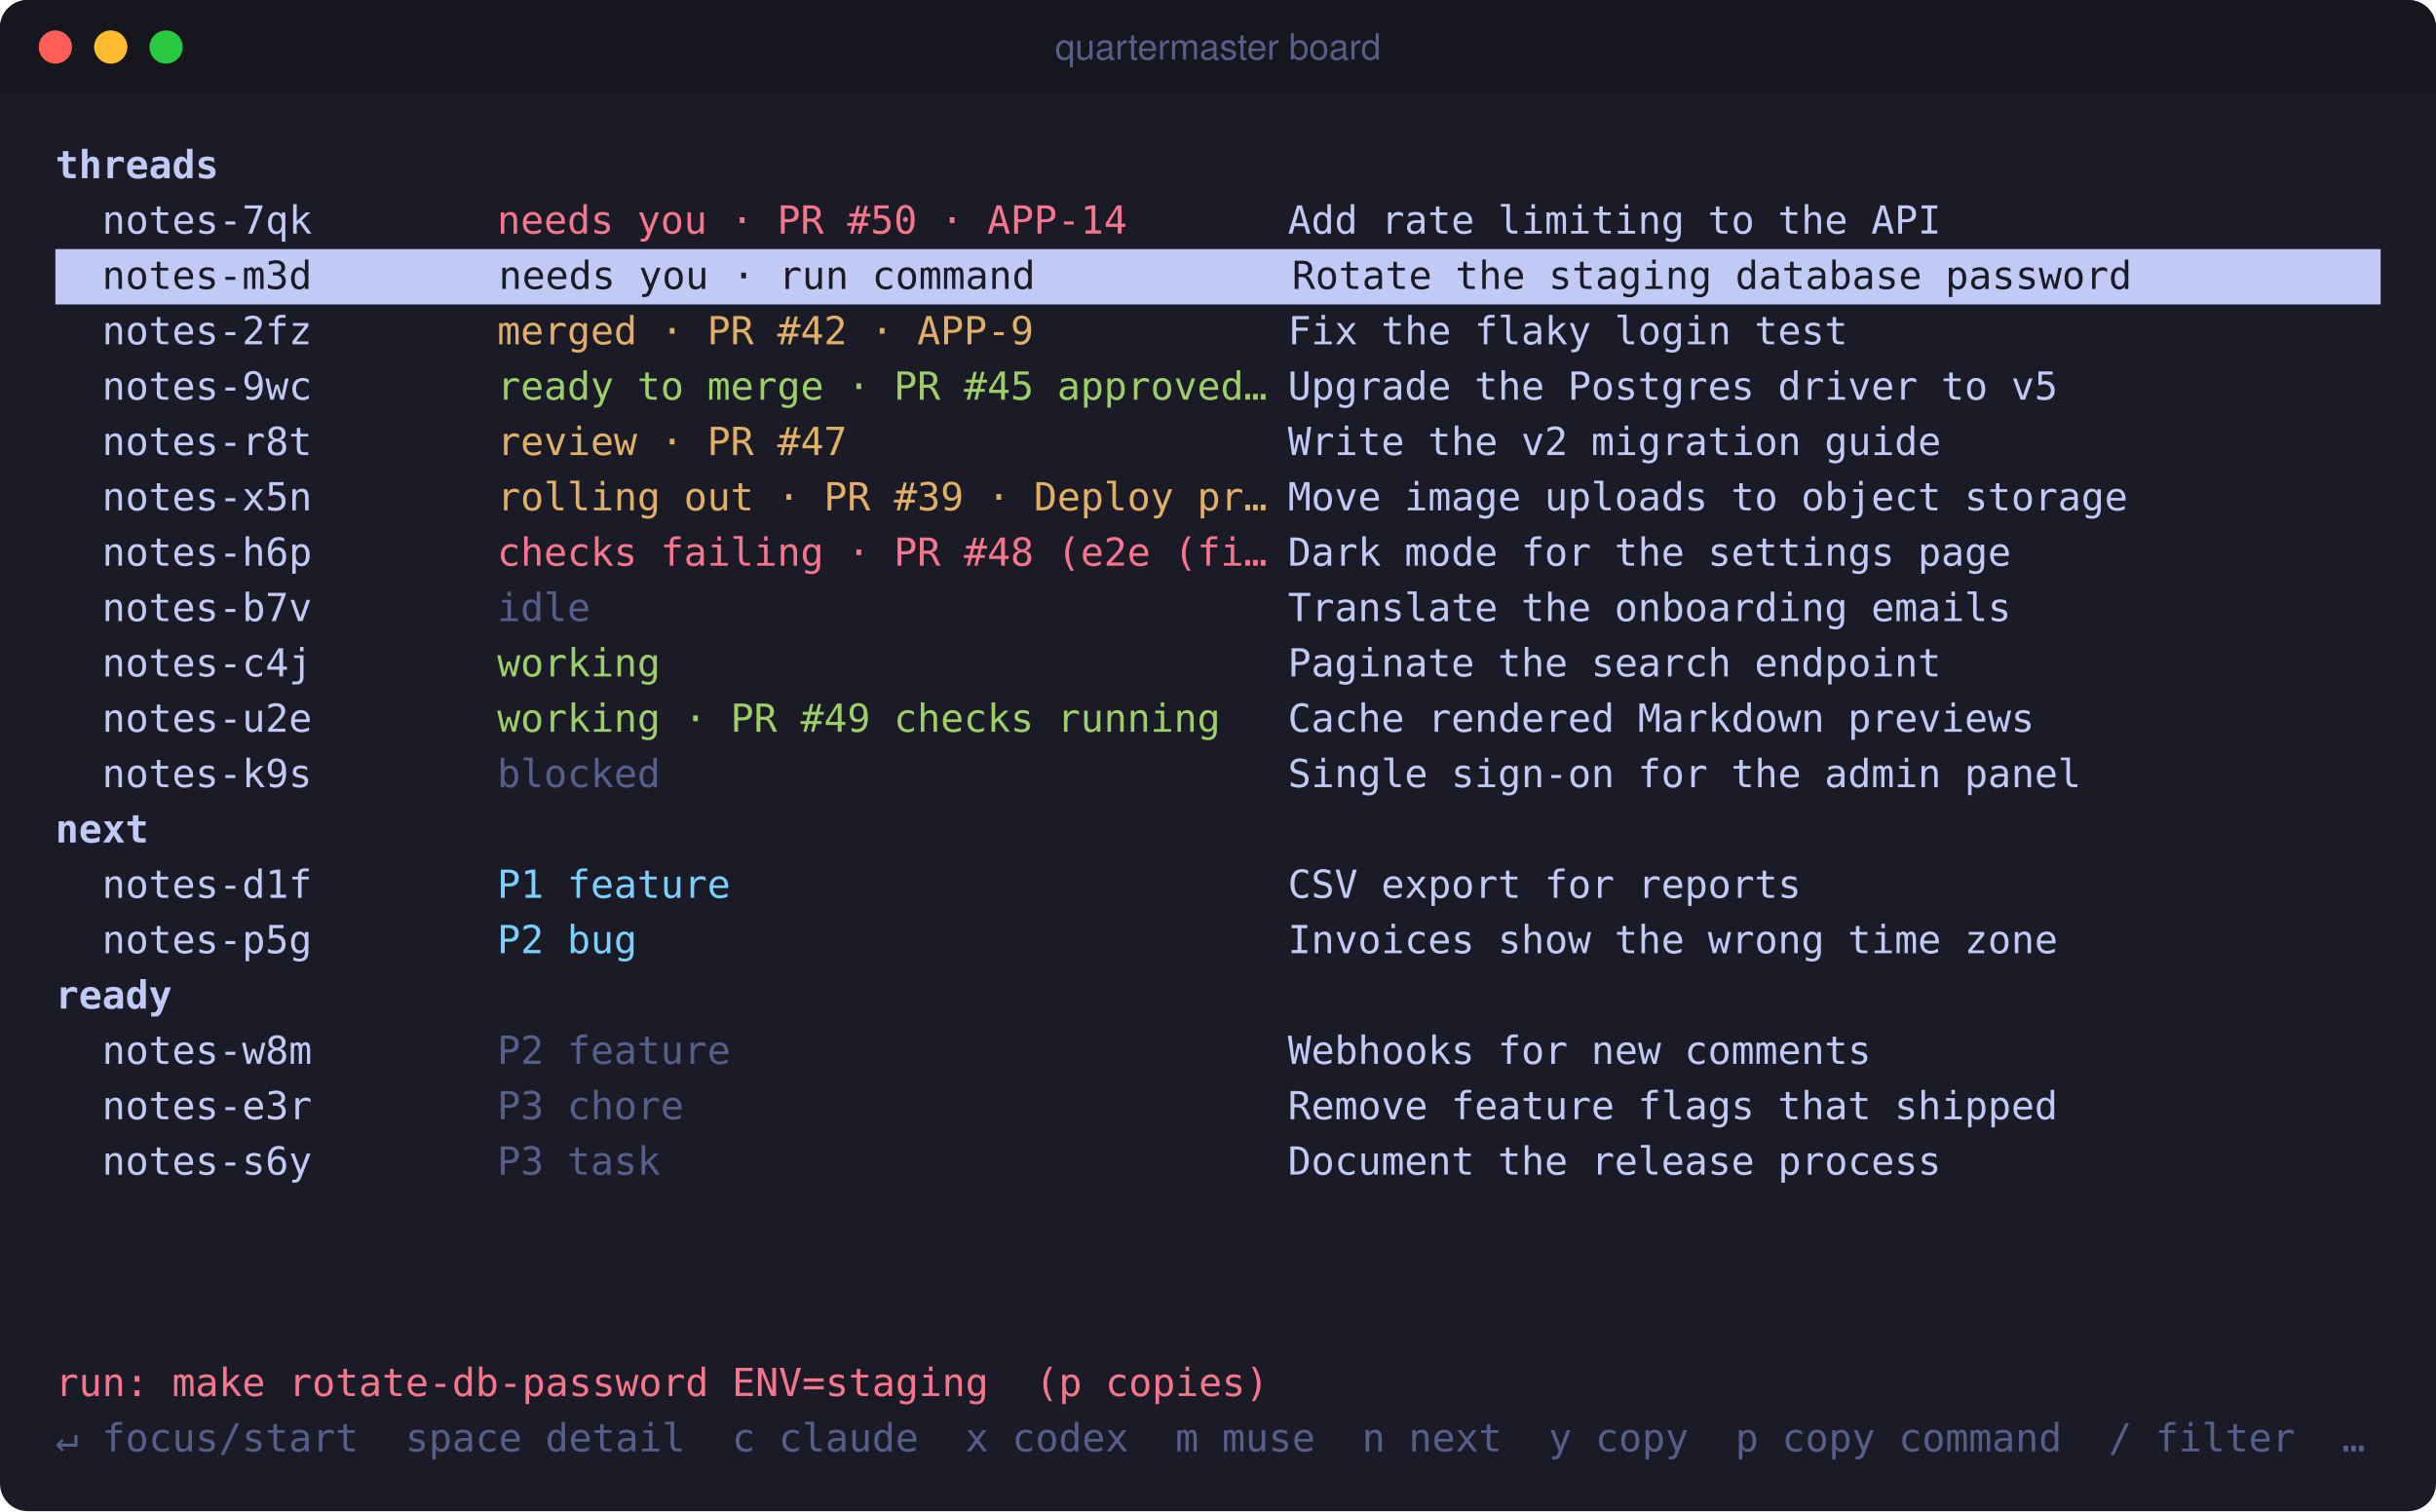
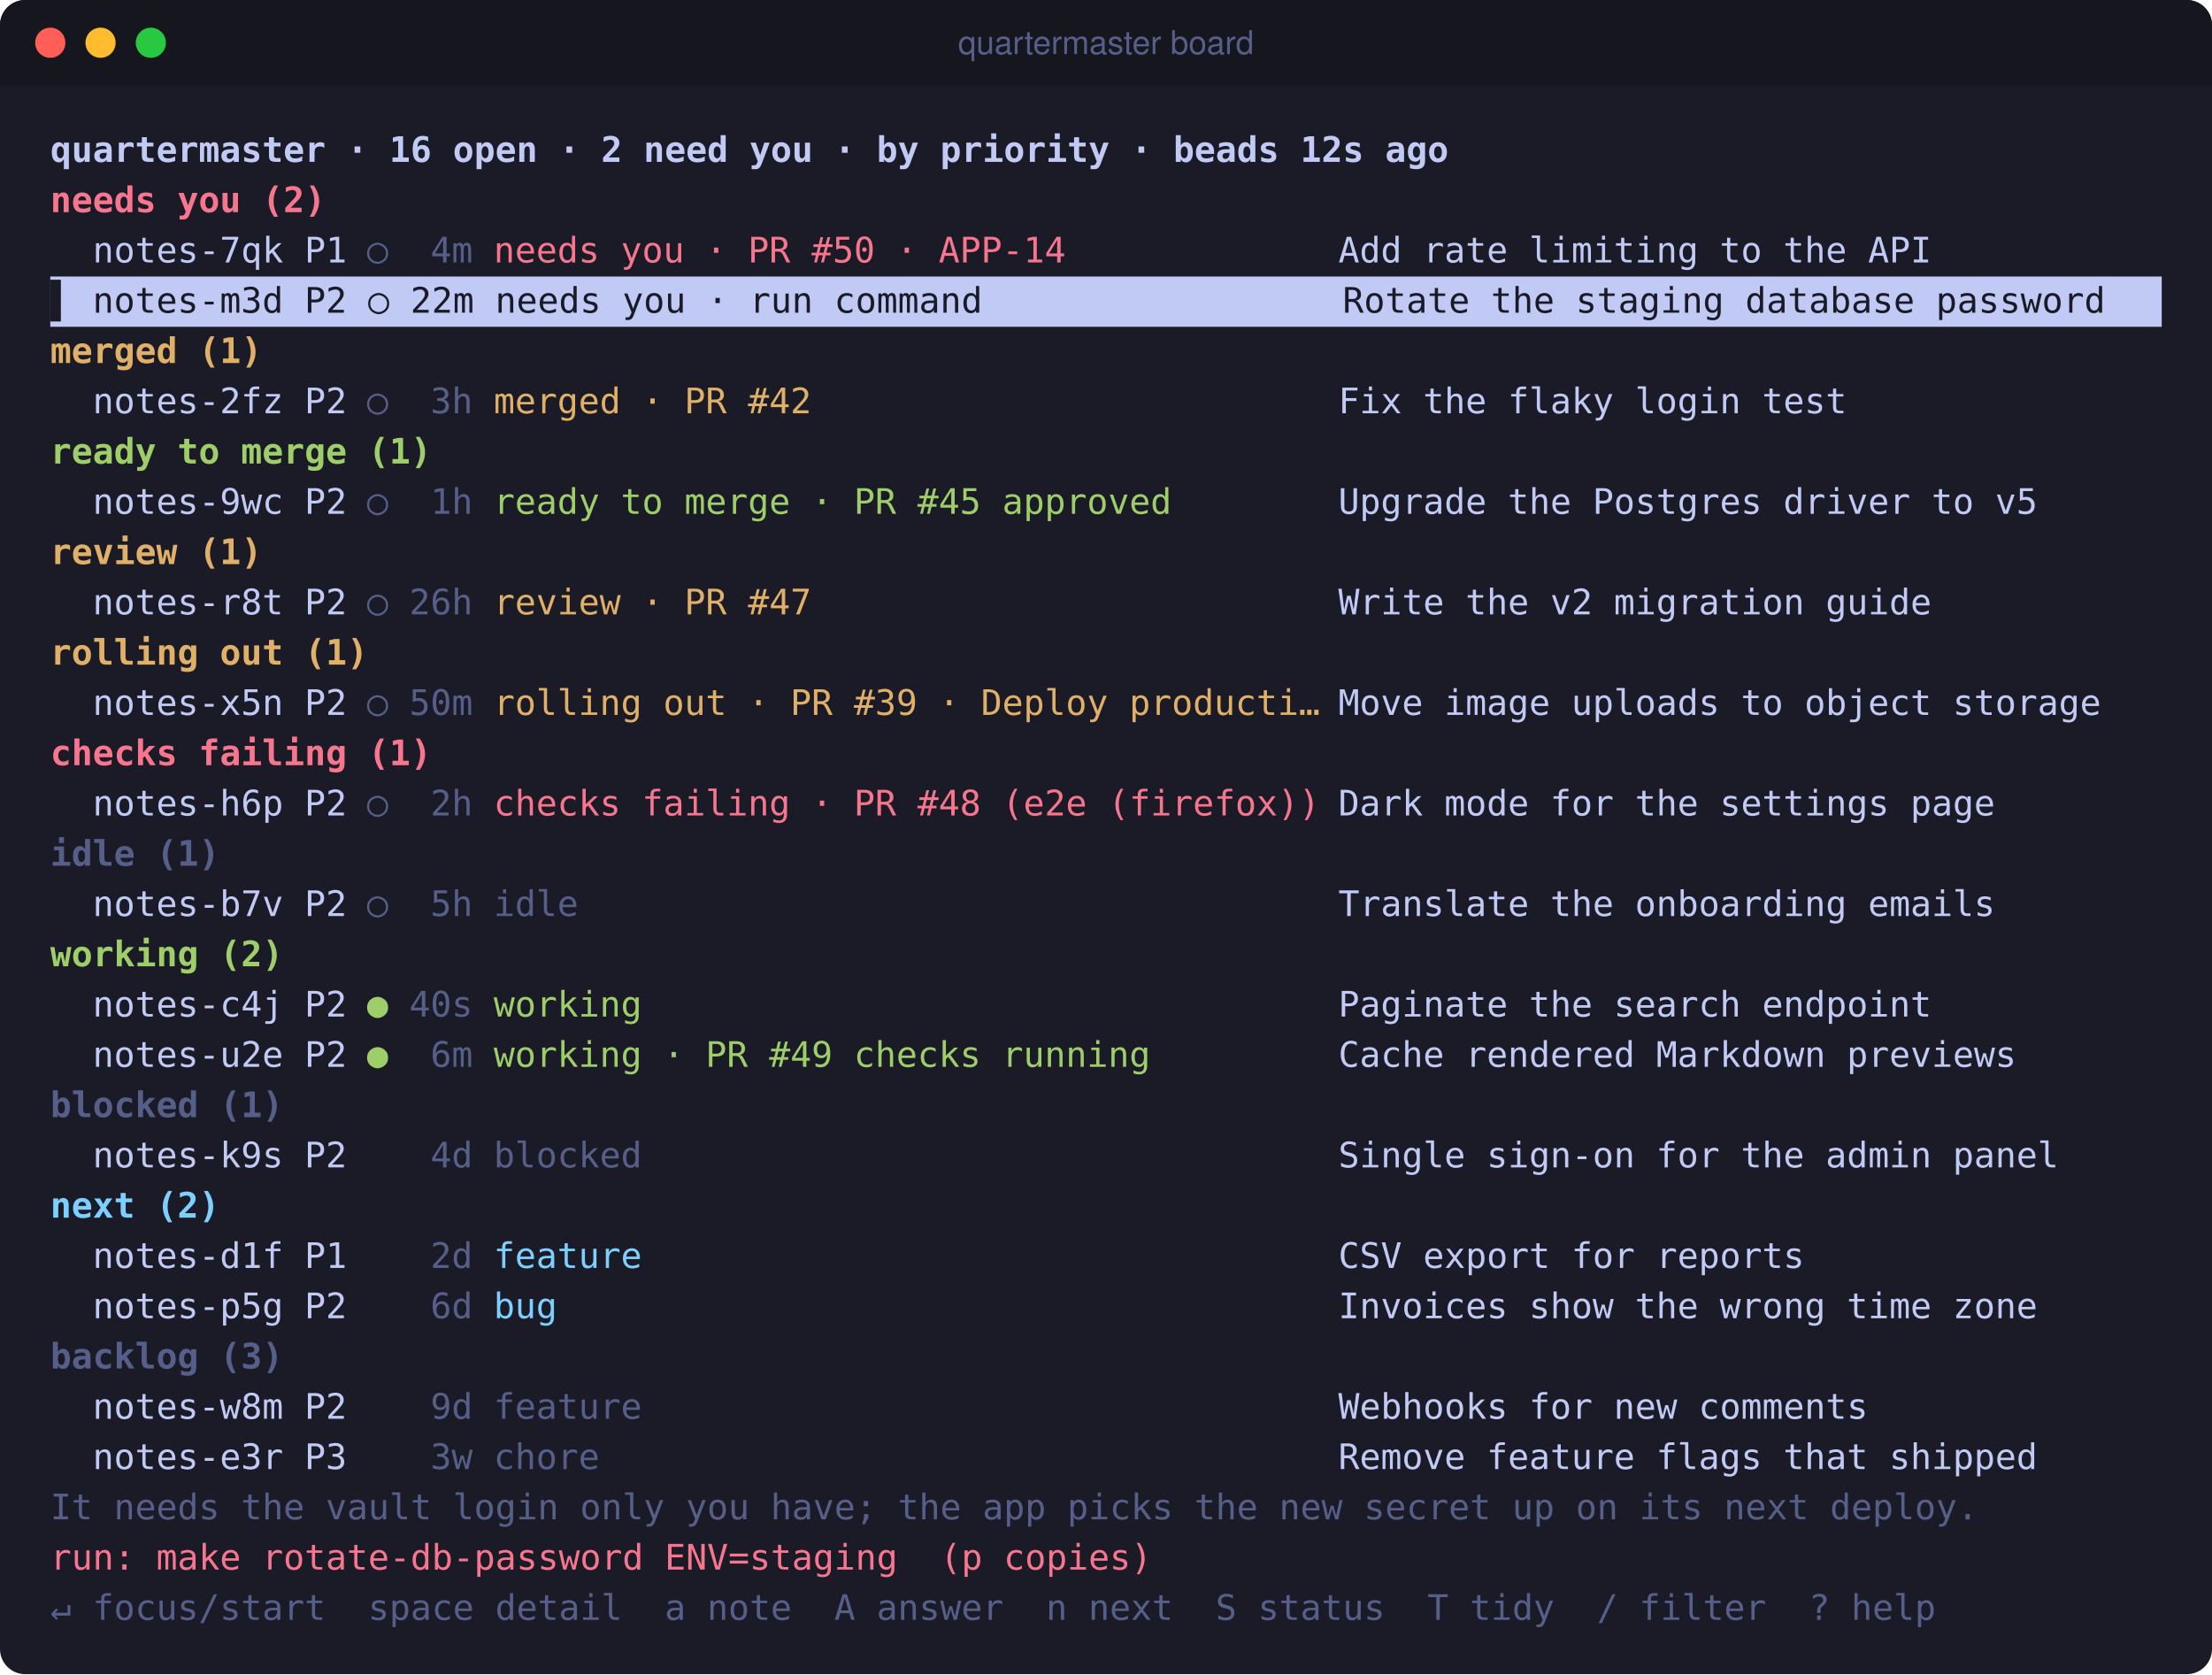
- <svg xmlns="http://www.w3.org/2000/svg" width="880" height="546" viewBox="0 0 880 546">
-   <rect width="880" height="546" rx="10" fill="#1a1b26" />
+ <svg xmlns="http://www.w3.org/2000/svg" width="880" height="666" viewBox="0 0 880 666">
+   <rect width="880" height="666" rx="10" fill="#1a1b26" />
  <path d="M0 10a10 10 0 0 1 10-10h860 a10 10 0 0 1 10 10v24h-880z" fill="#16161e" />
  <circle cx="20" cy="17" r="6" fill="#ff5f57" />
  <circle cx="40" cy="17" r="6" fill="#febc2e" />
  <circle cx="60" cy="17" r="6" fill="#28c840" />
  <text x="440" y="21.5" fill="#565f89" font-family="ui-sans-serif, -apple-system, 'Segoe UI', Helvetica, Arial, sans-serif" font-size="13" text-anchor="middle">quartermaster board</text>
  <g font-family="'JetBrains Mono', 'JetBrainsMono Nerd Font', ui-monospace, SFMono-Regular, Menlo, Consolas, 'DejaVu Sans Mono', monospace" font-size="14" xml:space="preserve">
-     <text x="20" y="64.4" fill="#c0caf5" font-weight="bold" textLength="58.8" lengthAdjust="spacingAndGlyphs">threads</text>
-     <text x="20" y="84.4" fill="#c0caf5" textLength="92.4" lengthAdjust="spacingAndGlyphs">  notes-7qk</text>
-     <text x="179.6" y="84.4" fill="#f7768e" textLength="226.8" lengthAdjust="spacingAndGlyphs">needs you · PR #50 · APP-14</text>
-     <text x="456.8" y="84.4" fill="#c0caf5" textLength="243.6" lengthAdjust="spacingAndGlyphs"> Add rate limiting to the API</text>
-     <rect x="20" y="90" width="840" height="20" fill="#c0caf5" />
-     <text x="20" y="104.4" fill="#1a1b26" textLength="747.6" lengthAdjust="spacingAndGlyphs">  notes-m3d        needs you · run command           Rotate the staging database password</text>
-     <text x="20" y="124.4" fill="#c0caf5" textLength="92.4" lengthAdjust="spacingAndGlyphs">  notes-2fz</text>
-     <text x="179.6" y="124.4" fill="#e0af68" textLength="193.2" lengthAdjust="spacingAndGlyphs">merged · PR #42 · APP-9</text>
-     <text x="456.8" y="124.4" fill="#c0caf5" textLength="210" lengthAdjust="spacingAndGlyphs"> Fix the flaky login test</text>
-     <text x="20" y="144.4" fill="#c0caf5" textLength="92.4" lengthAdjust="spacingAndGlyphs">  notes-9wc</text>
-     <text x="179.6" y="144.4" fill="#9ece6a" textLength="277.2" lengthAdjust="spacingAndGlyphs">ready to merge · PR #45 approved…</text>
-     <text x="456.8" y="144.4" fill="#c0caf5" textLength="285.6" lengthAdjust="spacingAndGlyphs"> Upgrade the Postgres driver to v5</text>
-     <text x="20" y="164.4" fill="#c0caf5" textLength="92.4" lengthAdjust="spacingAndGlyphs">  notes-r8t</text>
-     <text x="179.6" y="164.4" fill="#e0af68" textLength="126" lengthAdjust="spacingAndGlyphs">review · PR #47</text>
-     <text x="456.8" y="164.4" fill="#c0caf5" textLength="243.6" lengthAdjust="spacingAndGlyphs"> Write the v2 migration guide</text>
-     <text x="20" y="184.4" fill="#c0caf5" textLength="92.4" lengthAdjust="spacingAndGlyphs">  notes-x5n</text>
-     <text x="179.6" y="184.4" fill="#e0af68" textLength="277.2" lengthAdjust="spacingAndGlyphs">rolling out · PR #39 · Deploy pr…</text>
-     <text x="456.8" y="184.4" fill="#c0caf5" textLength="310.8" lengthAdjust="spacingAndGlyphs"> Move image uploads to object storage</text>
-     <text x="20" y="204.4" fill="#c0caf5" textLength="92.4" lengthAdjust="spacingAndGlyphs">  notes-h6p</text>
-     <text x="179.6" y="204.4" fill="#f7768e" textLength="277.2" lengthAdjust="spacingAndGlyphs">checks failing · PR #48 (e2e (fi…</text>
-     <text x="456.8" y="204.4" fill="#c0caf5" textLength="268.8" lengthAdjust="spacingAndGlyphs"> Dark mode for the settings page</text>
-     <text x="20" y="224.4" fill="#c0caf5" textLength="92.4" lengthAdjust="spacingAndGlyphs">  notes-b7v</text>
-     <text x="179.6" y="224.4" fill="#565f89" textLength="33.6" lengthAdjust="spacingAndGlyphs">idle</text>
-     <text x="456.8" y="224.4" fill="#c0caf5" textLength="268.8" lengthAdjust="spacingAndGlyphs"> Translate the onboarding emails</text>
-     <text x="20" y="244.4" fill="#c0caf5" textLength="92.4" lengthAdjust="spacingAndGlyphs">  notes-c4j</text>
-     <text x="179.6" y="244.4" fill="#9ece6a" textLength="58.8" lengthAdjust="spacingAndGlyphs">working</text>
-     <text x="456.8" y="244.4" fill="#c0caf5" textLength="243.6" lengthAdjust="spacingAndGlyphs"> Paginate the search endpoint</text>
-     <text x="20" y="264.4" fill="#c0caf5" textLength="92.4" lengthAdjust="spacingAndGlyphs">  notes-u2e</text>
-     <text x="179.6" y="264.4" fill="#9ece6a" textLength="260.4" lengthAdjust="spacingAndGlyphs">working · PR #49 checks running</text>
-     <text x="456.8" y="264.4" fill="#c0caf5" textLength="277.2" lengthAdjust="spacingAndGlyphs"> Cache rendered Markdown previews</text>
-     <text x="20" y="284.4" fill="#c0caf5" textLength="92.4" lengthAdjust="spacingAndGlyphs">  notes-k9s</text>
-     <text x="179.6" y="284.4" fill="#565f89" textLength="58.8" lengthAdjust="spacingAndGlyphs">blocked</text>
-     <text x="456.8" y="284.4" fill="#c0caf5" textLength="294" lengthAdjust="spacingAndGlyphs"> Single sign-on for the admin panel</text>
-     <text x="20" y="304.4" fill="#c0caf5" font-weight="bold" textLength="33.6" lengthAdjust="spacingAndGlyphs">next</text>
-     <text x="20" y="324.4" fill="#c0caf5" textLength="92.4" lengthAdjust="spacingAndGlyphs">  notes-d1f</text>
-     <text x="179.6" y="324.4" fill="#7dcfff" textLength="84" lengthAdjust="spacingAndGlyphs">P1 feature</text>
-     <text x="456.8" y="324.4" fill="#c0caf5" textLength="193.2" lengthAdjust="spacingAndGlyphs"> CSV export for reports</text>
-     <text x="20" y="344.4" fill="#c0caf5" textLength="92.4" lengthAdjust="spacingAndGlyphs">  notes-p5g</text>
-     <text x="179.6" y="344.4" fill="#7dcfff" textLength="50.4" lengthAdjust="spacingAndGlyphs">P2 bug</text>
-     <text x="456.8" y="344.4" fill="#c0caf5" textLength="285.6" lengthAdjust="spacingAndGlyphs"> Invoices show the wrong time zone</text>
-     <text x="20" y="364.4" fill="#c0caf5" font-weight="bold" textLength="42" lengthAdjust="spacingAndGlyphs">ready</text>
-     <text x="20" y="384.4" fill="#c0caf5" textLength="92.4" lengthAdjust="spacingAndGlyphs">  notes-w8m</text>
-     <text x="179.6" y="384.4" fill="#565f89" textLength="84" lengthAdjust="spacingAndGlyphs">P2 feature</text>
-     <text x="456.8" y="384.4" fill="#c0caf5" textLength="218.4" lengthAdjust="spacingAndGlyphs"> Webhooks for new comments</text>
-     <text x="20" y="404.4" fill="#c0caf5" textLength="92.4" lengthAdjust="spacingAndGlyphs">  notes-e3r</text>
-     <text x="179.6" y="404.4" fill="#565f89" textLength="67.2" lengthAdjust="spacingAndGlyphs">P3 chore</text>
-     <text x="456.8" y="404.4" fill="#c0caf5" textLength="285.6" lengthAdjust="spacingAndGlyphs"> Remove feature flags that shipped</text>
-     <text x="20" y="424.4" fill="#c0caf5" textLength="92.4" lengthAdjust="spacingAndGlyphs">  notes-s6y</text>
-     <text x="179.6" y="424.4" fill="#565f89" textLength="58.8" lengthAdjust="spacingAndGlyphs">P3 task</text>
-     <text x="456.8" y="424.4" fill="#c0caf5" textLength="243.6" lengthAdjust="spacingAndGlyphs"> Document the release process</text>
-     <text x="20" y="504.4" fill="#f7768e" textLength="436.8" lengthAdjust="spacingAndGlyphs">run: make rotate-db-password ENV=staging  (p copies)</text>
-     <text x="20" y="524.4" fill="#565f89" textLength="831.6" lengthAdjust="spacingAndGlyphs">↵ focus/start  space detail  c claude  x codex  m muse  n next  y copy  p copy command  / filter  …</text>
+     <text x="20" y="64.4" fill="#c0caf5" font-weight="bold" textLength="554.4" lengthAdjust="spacingAndGlyphs">quartermaster · 16 open · 2 need you · by priority · beads 12s ago</text>
+     <text x="20" y="84.4" fill="#f7768e" font-weight="bold" textLength="109.2" lengthAdjust="spacingAndGlyphs">needs you (2)</text>
+     <text x="20" y="104.4" fill="#c0caf5" textLength="117.6" lengthAdjust="spacingAndGlyphs">  notes-7qk P1</text>
+     <text x="146" y="104.4" fill="#565f89" textLength="8.4" lengthAdjust="spacingAndGlyphs">○</text>
+     <text x="162.8" y="104.4" fill="#565f89" textLength="25.2" lengthAdjust="spacingAndGlyphs"> 4m</text>
+     <text x="196.4" y="104.4" fill="#f7768e" textLength="226.8" lengthAdjust="spacingAndGlyphs">needs you · PR #50 · APP-14</text>
+     <text x="524" y="104.4" fill="#c0caf5" textLength="243.6" lengthAdjust="spacingAndGlyphs"> Add rate limiting to the API</text>
+     <rect x="20" y="110" width="840" height="20" fill="#c0caf5" />
+     <text x="20" y="124.4" fill="#1a1b26" textLength="814.8" lengthAdjust="spacingAndGlyphs">▌ notes-m3d P2 ○ 22m needs you · run command                 Rotate the staging database password</text>
+     <text x="20" y="144.4" fill="#e0af68" font-weight="bold" textLength="84" lengthAdjust="spacingAndGlyphs">merged (1)</text>
+     <text x="20" y="164.4" fill="#c0caf5" textLength="117.6" lengthAdjust="spacingAndGlyphs">  notes-2fz P2</text>
+     <text x="146" y="164.4" fill="#565f89" textLength="8.4" lengthAdjust="spacingAndGlyphs">○</text>
+     <text x="162.8" y="164.4" fill="#565f89" textLength="25.2" lengthAdjust="spacingAndGlyphs"> 3h</text>
+     <text x="196.4" y="164.4" fill="#e0af68" textLength="126" lengthAdjust="spacingAndGlyphs">merged · PR #42</text>
+     <text x="524" y="164.4" fill="#c0caf5" textLength="210" lengthAdjust="spacingAndGlyphs"> Fix the flaky login test</text>
+     <text x="20" y="184.4" fill="#9ece6a" font-weight="bold" textLength="151.2" lengthAdjust="spacingAndGlyphs">ready to merge (1)</text>
+     <text x="20" y="204.4" fill="#c0caf5" textLength="117.6" lengthAdjust="spacingAndGlyphs">  notes-9wc P2</text>
+     <text x="146" y="204.4" fill="#565f89" textLength="8.4" lengthAdjust="spacingAndGlyphs">○</text>
+     <text x="162.8" y="204.4" fill="#565f89" textLength="25.2" lengthAdjust="spacingAndGlyphs"> 1h</text>
+     <text x="196.4" y="204.4" fill="#9ece6a" textLength="268.8" lengthAdjust="spacingAndGlyphs">ready to merge · PR #45 approved</text>
+     <text x="524" y="204.4" fill="#c0caf5" textLength="285.6" lengthAdjust="spacingAndGlyphs"> Upgrade the Postgres driver to v5</text>
+     <text x="20" y="224.4" fill="#e0af68" font-weight="bold" textLength="84" lengthAdjust="spacingAndGlyphs">review (1)</text>
+     <text x="20" y="244.4" fill="#c0caf5" textLength="117.6" lengthAdjust="spacingAndGlyphs">  notes-r8t P2</text>
+     <text x="146" y="244.4" fill="#565f89" textLength="8.4" lengthAdjust="spacingAndGlyphs">○</text>
+     <text x="162.8" y="244.4" fill="#565f89" textLength="25.2" lengthAdjust="spacingAndGlyphs">26h</text>
+     <text x="196.4" y="244.4" fill="#e0af68" textLength="126" lengthAdjust="spacingAndGlyphs">review · PR #47</text>
+     <text x="524" y="244.4" fill="#c0caf5" textLength="243.6" lengthAdjust="spacingAndGlyphs"> Write the v2 migration guide</text>
+     <text x="20" y="264.4" fill="#e0af68" font-weight="bold" textLength="126" lengthAdjust="spacingAndGlyphs">rolling out (1)</text>
+     <text x="20" y="284.4" fill="#c0caf5" textLength="117.6" lengthAdjust="spacingAndGlyphs">  notes-x5n P2</text>
+     <text x="146" y="284.4" fill="#565f89" textLength="8.4" lengthAdjust="spacingAndGlyphs">○</text>
+     <text x="162.8" y="284.4" fill="#565f89" textLength="25.2" lengthAdjust="spacingAndGlyphs">50m</text>
+     <text x="196.4" y="284.4" fill="#e0af68" textLength="327.6" lengthAdjust="spacingAndGlyphs">rolling out · PR #39 · Deploy producti…</text>
+     <text x="524" y="284.4" fill="#c0caf5" textLength="310.8" lengthAdjust="spacingAndGlyphs"> Move image uploads to object storage</text>
+     <text x="20" y="304.4" fill="#f7768e" font-weight="bold" textLength="151.2" lengthAdjust="spacingAndGlyphs">checks failing (1)</text>
+     <text x="20" y="324.4" fill="#c0caf5" textLength="117.6" lengthAdjust="spacingAndGlyphs">  notes-h6p P2</text>
+     <text x="146" y="324.4" fill="#565f89" textLength="8.4" lengthAdjust="spacingAndGlyphs">○</text>
+     <text x="162.8" y="324.4" fill="#565f89" textLength="25.2" lengthAdjust="spacingAndGlyphs"> 2h</text>
+     <text x="196.4" y="324.4" fill="#f7768e" textLength="327.6" lengthAdjust="spacingAndGlyphs">checks failing · PR #48 (e2e (firefox))</text>
+     <text x="524" y="324.4" fill="#c0caf5" textLength="268.8" lengthAdjust="spacingAndGlyphs"> Dark mode for the settings page</text>
+     <text x="20" y="344.4" fill="#565f89" font-weight="bold" textLength="67.2" lengthAdjust="spacingAndGlyphs">idle (1)</text>
+     <text x="20" y="364.4" fill="#c0caf5" textLength="117.6" lengthAdjust="spacingAndGlyphs">  notes-b7v P2</text>
+     <text x="146" y="364.4" fill="#565f89" textLength="8.4" lengthAdjust="spacingAndGlyphs">○</text>
+     <text x="162.8" y="364.4" fill="#565f89" textLength="25.2" lengthAdjust="spacingAndGlyphs"> 5h</text>
+     <text x="196.4" y="364.4" fill="#565f89" textLength="33.6" lengthAdjust="spacingAndGlyphs">idle</text>
+     <text x="524" y="364.4" fill="#c0caf5" textLength="268.8" lengthAdjust="spacingAndGlyphs"> Translate the onboarding emails</text>
+     <text x="20" y="384.4" fill="#9ece6a" font-weight="bold" textLength="92.4" lengthAdjust="spacingAndGlyphs">working (2)</text>
+     <text x="20" y="404.4" fill="#c0caf5" textLength="117.6" lengthAdjust="spacingAndGlyphs">  notes-c4j P2</text>
+     <text x="146" y="404.4" fill="#9ece6a" textLength="8.4" lengthAdjust="spacingAndGlyphs">●</text>
+     <text x="162.8" y="404.4" fill="#565f89" textLength="25.2" lengthAdjust="spacingAndGlyphs">40s</text>
+     <text x="196.4" y="404.4" fill="#9ece6a" textLength="58.8" lengthAdjust="spacingAndGlyphs">working</text>
+     <text x="524" y="404.4" fill="#c0caf5" textLength="243.6" lengthAdjust="spacingAndGlyphs"> Paginate the search endpoint</text>
+     <text x="20" y="424.4" fill="#c0caf5" textLength="117.6" lengthAdjust="spacingAndGlyphs">  notes-u2e P2</text>
+     <text x="146" y="424.4" fill="#9ece6a" textLength="8.4" lengthAdjust="spacingAndGlyphs">●</text>
+     <text x="162.8" y="424.4" fill="#565f89" textLength="25.2" lengthAdjust="spacingAndGlyphs"> 6m</text>
+     <text x="196.4" y="424.4" fill="#9ece6a" textLength="260.4" lengthAdjust="spacingAndGlyphs">working · PR #49 checks running</text>
+     <text x="524" y="424.4" fill="#c0caf5" textLength="277.2" lengthAdjust="spacingAndGlyphs"> Cache rendered Markdown previews</text>
+     <text x="20" y="444.4" fill="#565f89" font-weight="bold" textLength="92.4" lengthAdjust="spacingAndGlyphs">blocked (1)</text>
+     <text x="20" y="464.4" fill="#c0caf5" textLength="117.6" lengthAdjust="spacingAndGlyphs">  notes-k9s P2</text>
+     <text x="162.8" y="464.4" fill="#565f89" textLength="25.2" lengthAdjust="spacingAndGlyphs"> 4d</text>
+     <text x="196.4" y="464.4" fill="#565f89" textLength="58.8" lengthAdjust="spacingAndGlyphs">blocked</text>
+     <text x="524" y="464.4" fill="#c0caf5" textLength="294" lengthAdjust="spacingAndGlyphs"> Single sign-on for the admin panel</text>
+     <text x="20" y="484.4" fill="#7dcfff" font-weight="bold" textLength="67.2" lengthAdjust="spacingAndGlyphs">next (2)</text>
+     <text x="20" y="504.4" fill="#c0caf5" textLength="117.6" lengthAdjust="spacingAndGlyphs">  notes-d1f P1</text>
+     <text x="162.8" y="504.4" fill="#565f89" textLength="25.2" lengthAdjust="spacingAndGlyphs"> 2d</text>
+     <text x="196.4" y="504.4" fill="#7dcfff" textLength="58.8" lengthAdjust="spacingAndGlyphs">feature</text>
+     <text x="524" y="504.4" fill="#c0caf5" textLength="193.2" lengthAdjust="spacingAndGlyphs"> CSV export for reports</text>
+     <text x="20" y="524.4" fill="#c0caf5" textLength="117.6" lengthAdjust="spacingAndGlyphs">  notes-p5g P2</text>
+     <text x="162.8" y="524.4" fill="#565f89" textLength="25.2" lengthAdjust="spacingAndGlyphs"> 6d</text>
+     <text x="196.4" y="524.4" fill="#7dcfff" textLength="25.2" lengthAdjust="spacingAndGlyphs">bug</text>
+     <text x="524" y="524.4" fill="#c0caf5" textLength="285.6" lengthAdjust="spacingAndGlyphs"> Invoices show the wrong time zone</text>
+     <text x="20" y="544.4" fill="#565f89" font-weight="bold" textLength="92.4" lengthAdjust="spacingAndGlyphs">backlog (3)</text>
+     <text x="20" y="564.4" fill="#c0caf5" textLength="117.6" lengthAdjust="spacingAndGlyphs">  notes-w8m P2</text>
+     <text x="162.8" y="564.4" fill="#565f89" textLength="25.2" lengthAdjust="spacingAndGlyphs"> 9d</text>
+     <text x="196.4" y="564.4" fill="#565f89" textLength="58.8" lengthAdjust="spacingAndGlyphs">feature</text>
+     <text x="524" y="564.4" fill="#c0caf5" textLength="218.4" lengthAdjust="spacingAndGlyphs"> Webhooks for new comments</text>
+     <text x="20" y="584.4" fill="#c0caf5" textLength="117.6" lengthAdjust="spacingAndGlyphs">  notes-e3r P3</text>
+     <text x="162.8" y="584.4" fill="#565f89" textLength="25.2" lengthAdjust="spacingAndGlyphs"> 3w</text>
+     <text x="196.4" y="584.4" fill="#565f89" textLength="42" lengthAdjust="spacingAndGlyphs">chore</text>
+     <text x="524" y="584.4" fill="#c0caf5" textLength="285.6" lengthAdjust="spacingAndGlyphs"> Remove feature flags that shipped</text>
+     <text x="20" y="604.4" fill="#565f89" textLength="764.4" lengthAdjust="spacingAndGlyphs">It needs the vault login only you have; the app picks the new secret up on its next deploy.</text>
+     <text x="20" y="624.4" fill="#f7768e" textLength="436.8" lengthAdjust="spacingAndGlyphs">run: make rotate-db-password ENV=staging  (p copies)</text>
+     <text x="20" y="644.4" fill="#565f89" textLength="747.6" lengthAdjust="spacingAndGlyphs">↵ focus/start  space detail  a note  A answer  n next  S status  T tidy  / filter  ? help</text>
  </g>
</svg>
